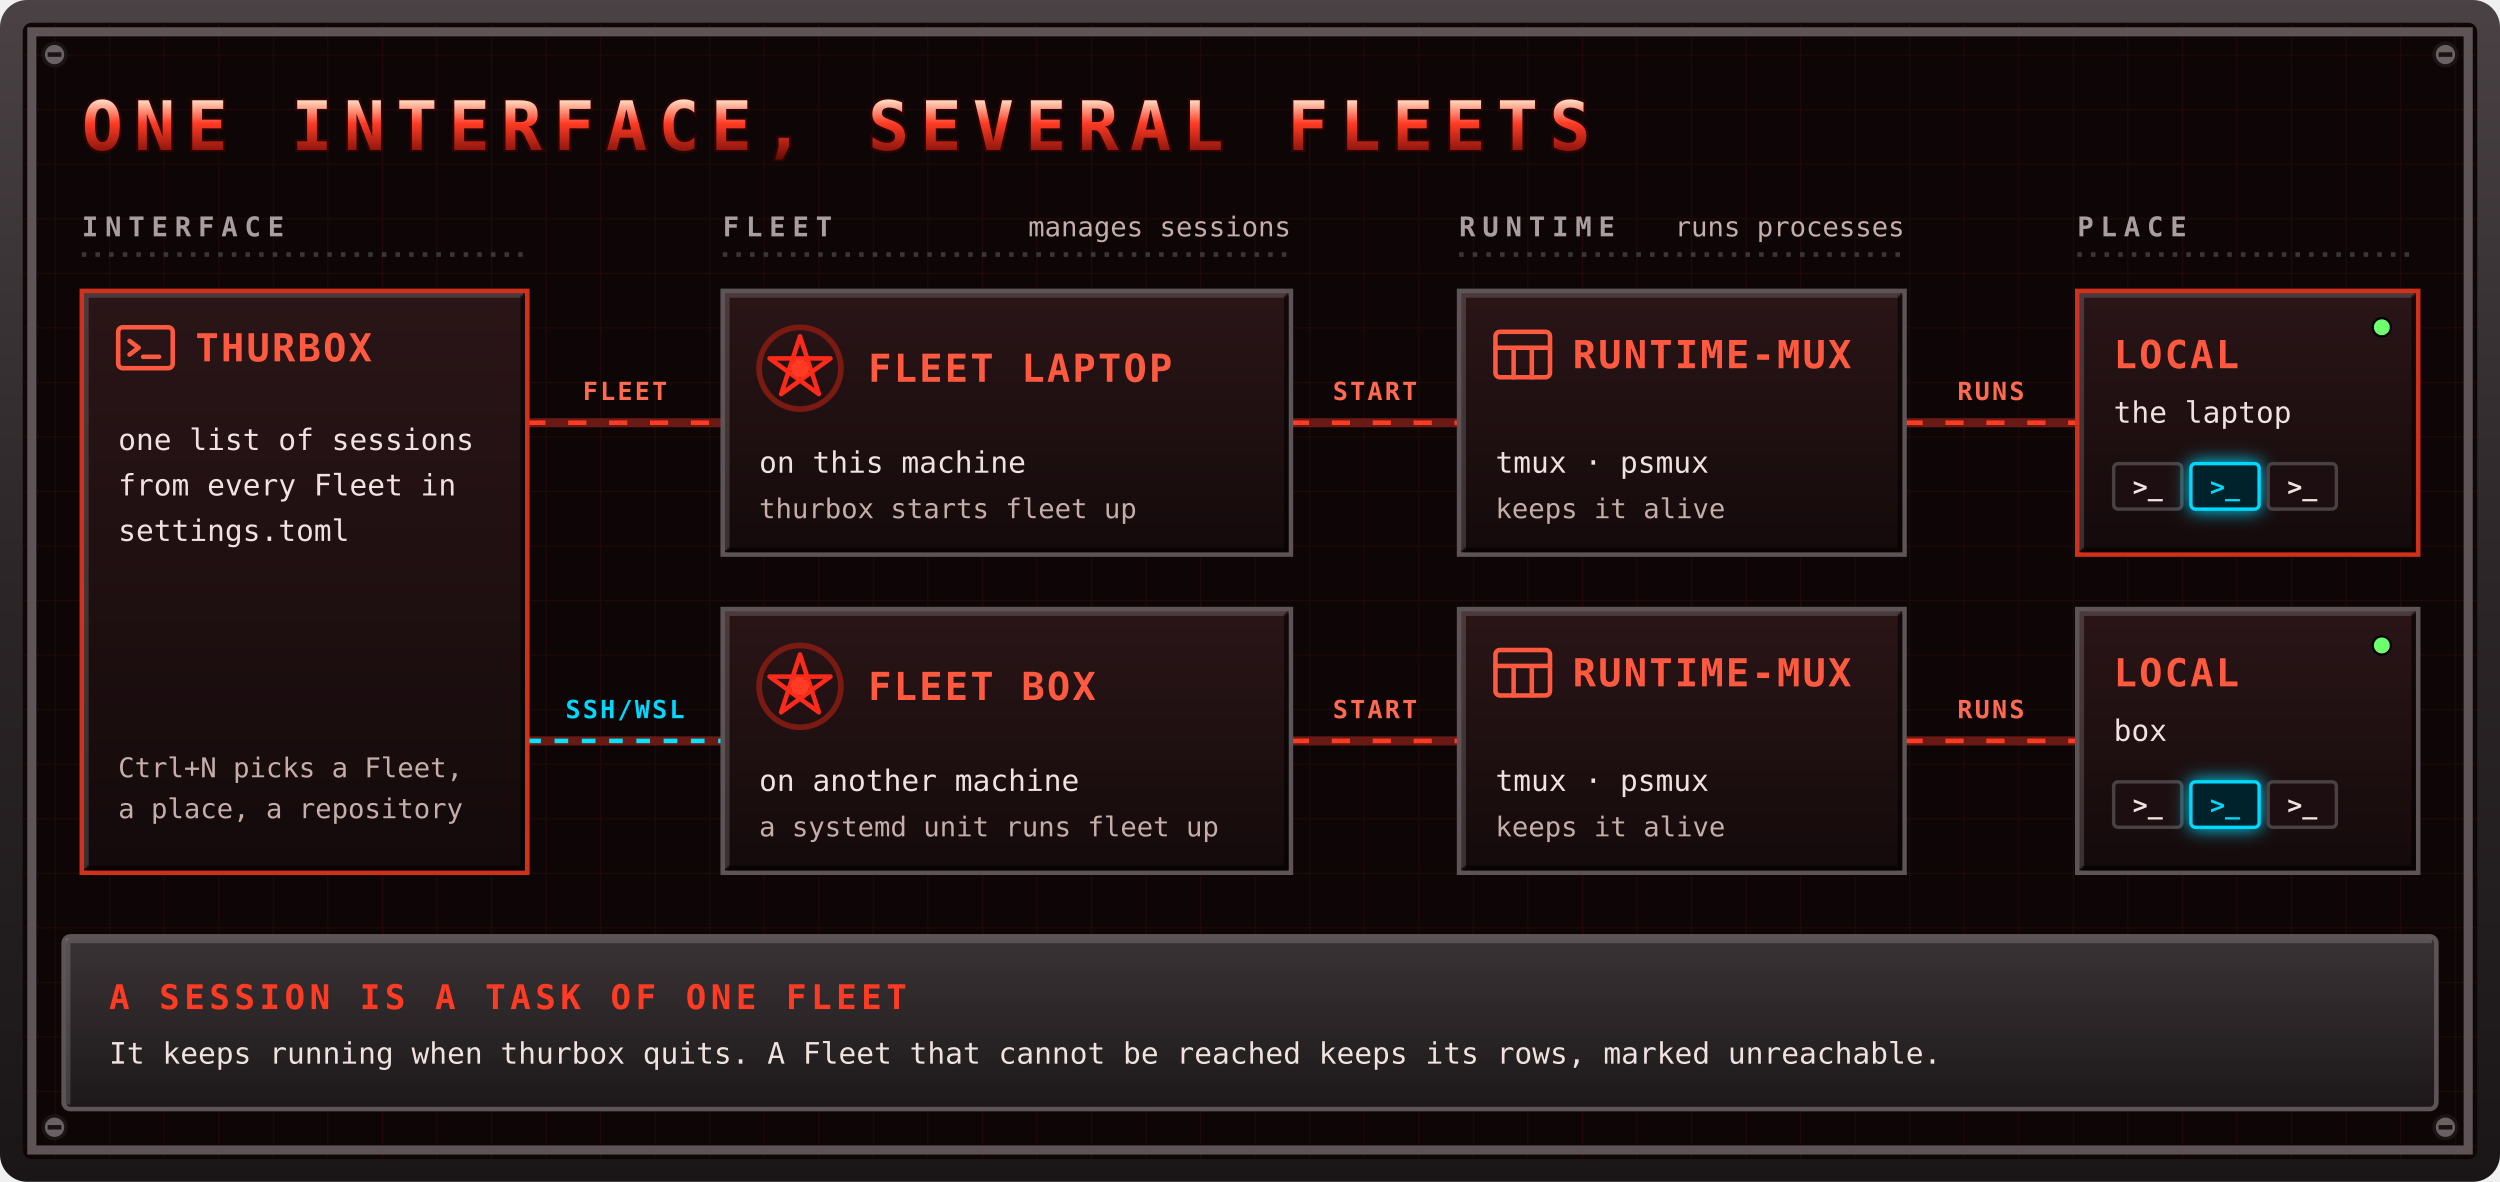
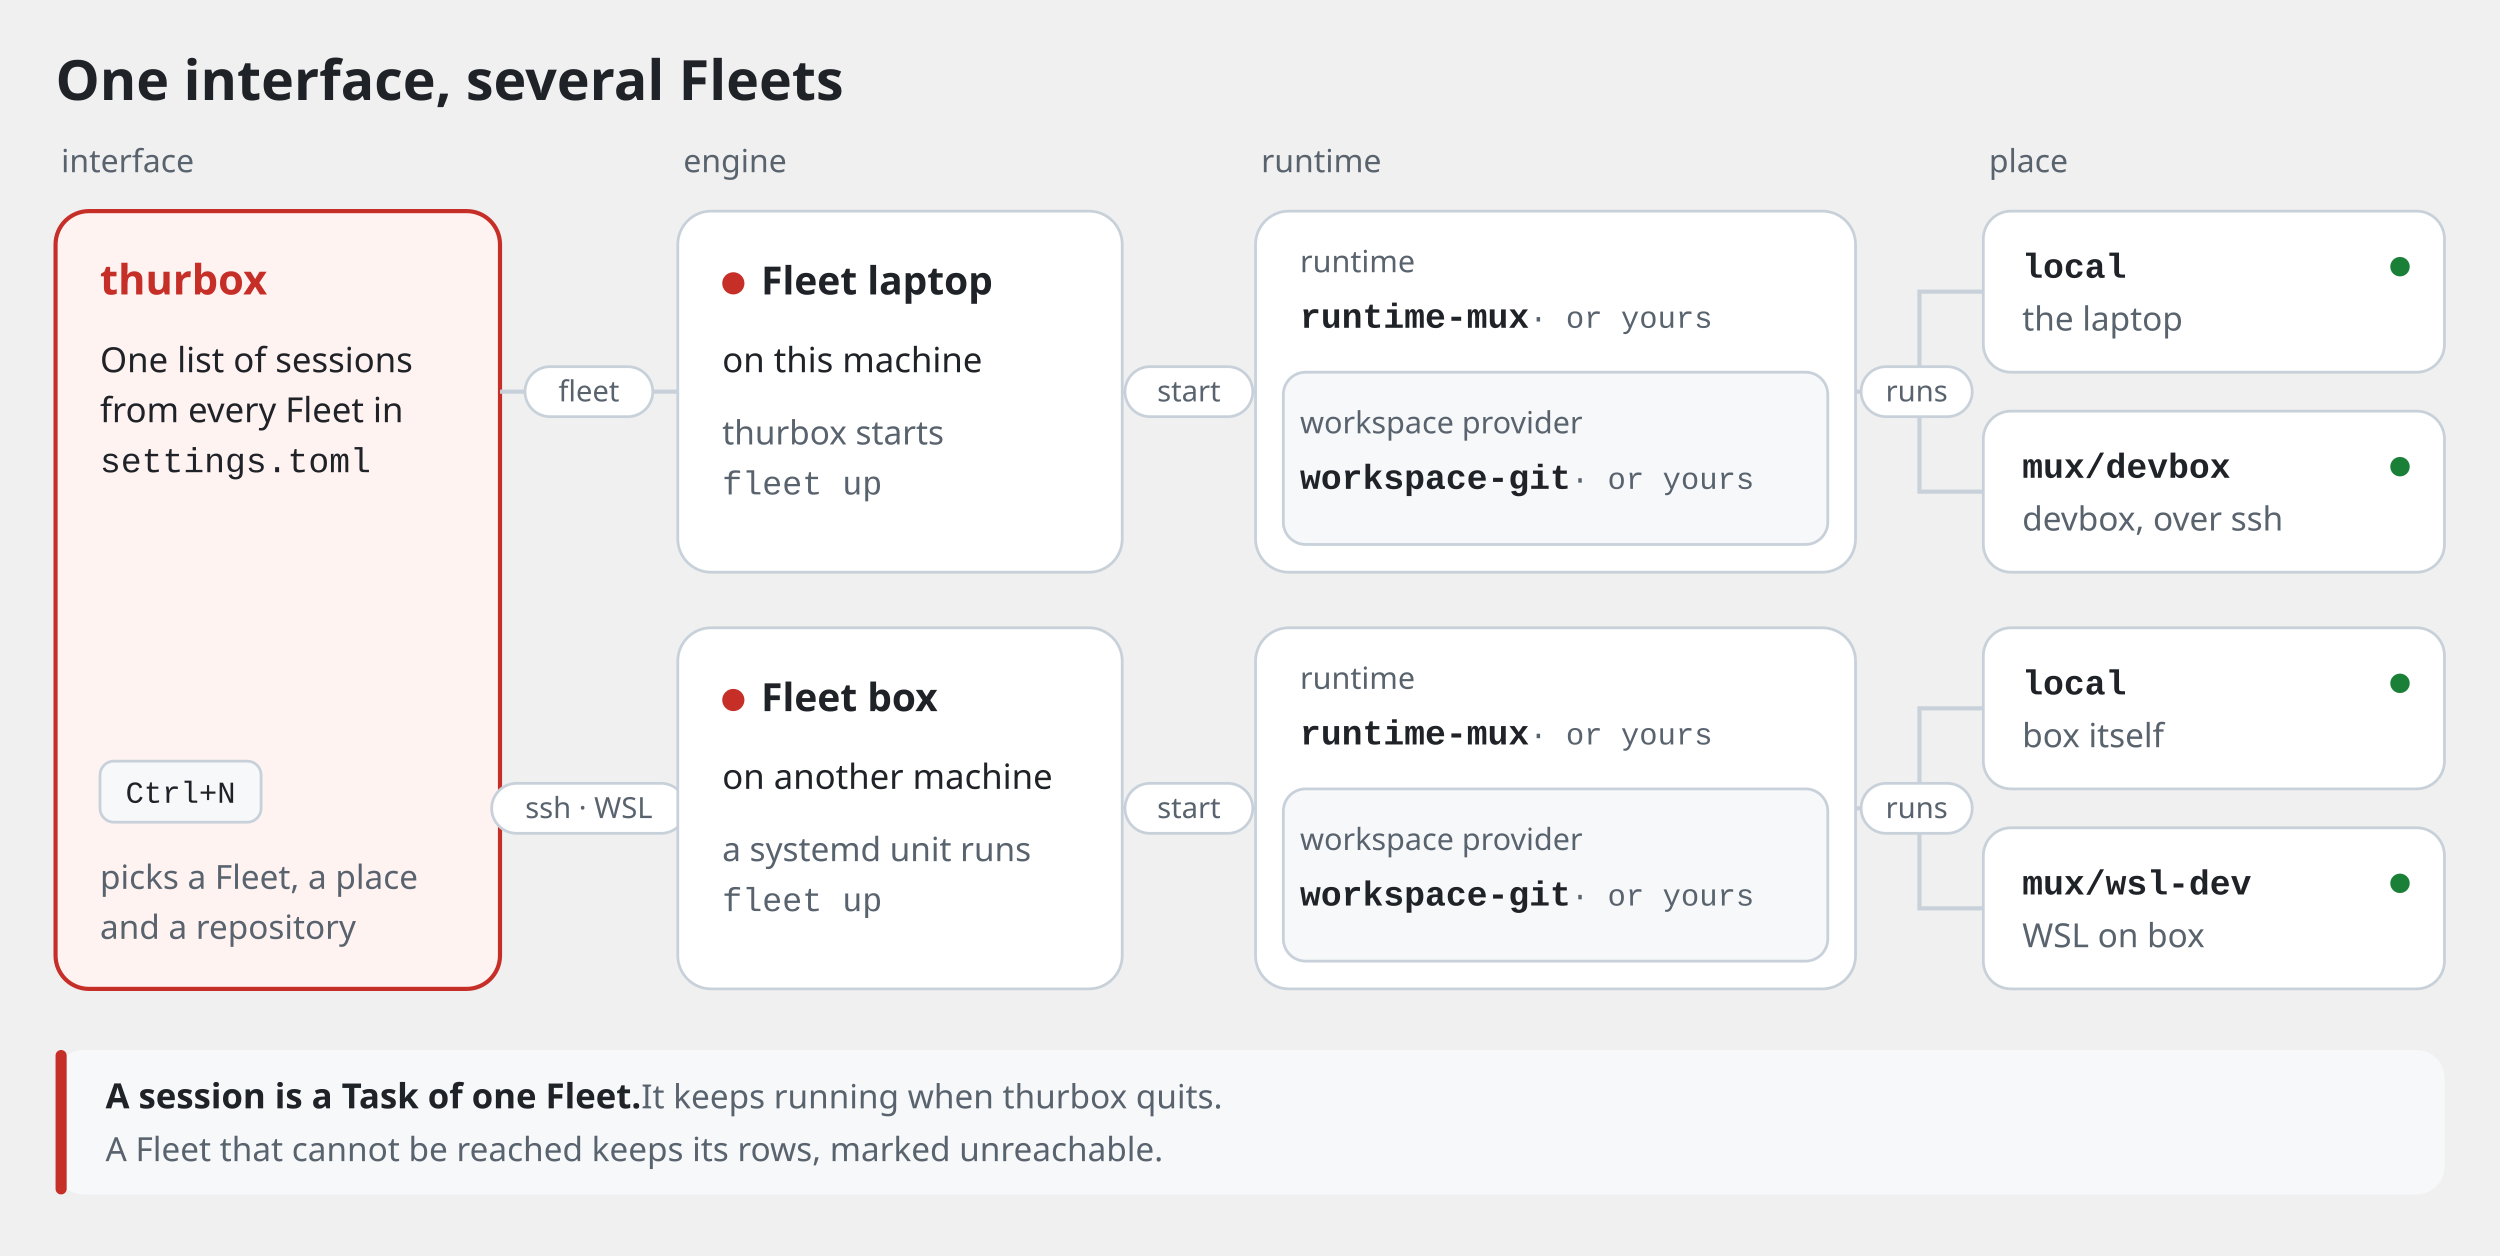
- <svg xmlns="http://www.w3.org/2000/svg" viewBox="0 0 1100 520" width="1100" height="520" role="img" aria-labelledby="title desc">
-   <defs>
-     <linearGradient id="hell" x1="0" y1="0" x2="0" y2="1">
-       <stop offset="0" stop-color="#ffe0c8" />
-       <stop offset=".4" stop-color="#ff3b24" />
-       <stop offset="1" stop-color="#6a0a05" />
-     </linearGradient>
-     <linearGradient id="panel" x1="0" y1="0" x2="0" y2="1">
-       <stop offset="0" stop-color="#2a1517" />
-       <stop offset="1" stop-color="#140a0b" />
-     </linearGradient>
-     <linearGradient id="metal" x1="0" y1="0" x2="0" y2="1">
-       <stop offset="0" stop-color="#4a4244" />
-       <stop offset=".5" stop-color="#2b2527" />
-       <stop offset="1" stop-color="#1a1617" />
-     </linearGradient>
-     <linearGradient id="hudbg" x1="0" y1="0" x2="0" y2="1">
-       <stop offset="0" stop-color="#3a3335" />
-       <stop offset="1" stop-color="#1c1819" />
-     </linearGradient>
-     <pattern id="grid" width="24" height="24" patternUnits="userSpaceOnUse">
-       <path d="M24 0H0V24" fill="none" stroke="#2c0c0a" stroke-width="1" />
-     </pattern>
-     <filter id="gC" x="-60%" y="-60%" width="220%" height="220%">
-       <feFlood flood-color="#00d9ff" />
-       <feComposite in2="SourceAlpha" operator="in" />
-       <feGaussianBlur stdDeviation="4" result="c" />
-       <feMerge>
-         <feMergeNode in="c" />
-         <feMergeNode in="SourceGraphic" />
-       </feMerge>
-     </filter>
-     <filter id="gR" x="-20%" y="-20%" width="140%" height="140%">
-       <feGaussianBlur stdDeviation="3" result="b" />
-       <feMerge>
-         <feMergeNode in="b" />
-         <feMergeNode in="SourceGraphic" />
-       </feMerge>
-     </filter>
-     <style>text{font-family:ui-monospace,SFMono-Regular,Menlo,Consolas,'DejaVu Sans Mono','Liberation Mono',monospace}.pnl{fill:url(#panel);stroke:#5e5457;stroke-width:2}.hotp{stroke:#d0301c}.bl{fill:none;stroke:#fff;stroke-opacity:.16;stroke-width:2}.bd{fill:none;stroke:#000;stroke-opacity:.6;stroke-width:2}.t{fill:#ff5a40;font-size:17px;font-weight:800;letter-spacing:1px}.l{fill:#efe2e0;font-size:13px}.dim{fill:#c4adab;font-size:12px}.lbl{fill:#a99d9f;font-size:12px;font-weight:700;letter-spacing:3px}.rule{stroke:#3d3537;stroke-width:2;stroke-dasharray:2 4}.head{fill:url(#hell);stroke:#2a0504;stroke-width:2;paint-order:stroke;font-size:30px;font-weight:900;letter-spacing:5px}.wire{fill:none;stroke:#6a1a14;stroke-width:4}.trace{fill:none;stroke:#ff3b24;stroke-width:2;stroke-dasharray:8 10;animation:trace 1.6s linear infinite}@keyframes trace{to{stroke-dashoffset:-36}}.lane{fill:none;stroke:#00e5ff;stroke-width:2;stroke-dasharray:6 6;animation:trace 1.2s linear infinite}.wl{fill:#ff6a50;font-size:11px;font-weight:800;letter-spacing:1px}.wlc{fill:#00d9ff;font-size:11px;font-weight:800;letter-spacing:1px}.ico{fill:none;stroke:#ff5a40;stroke-width:2;stroke-linecap:round;stroke-linejoin:round}.ringin{fill:none;stroke:#7a1a12;stroke-width:2.5}.glow{fill:none;stroke:#ff2a1a;stroke-width:2;stroke-linejoin:round}.spin{animation:spin 24s linear infinite}@keyframes spin{to{transform:rotate(360deg)}}.core{animation:core 4s ease-in-out infinite}@keyframes core{0%,100%{opacity:.45}50%{opacity:1}}.vb{fill:#1d0f11;stroke:#4a4144;stroke-width:1.5}.vt{fill:#efe2e0;font-size:11px;font-weight:700}.vbc{fill:#00222a;stroke:#00d9ff;stroke-width:1.5}.vtc{fill:#00d9ff;font-size:11px;font-weight:800}.led{stroke:#000;stroke-width:1;fill:#6eff6e}.blink{animation:blink 1.4s steps(1) infinite}@keyframes blink{50%{opacity:.25}}.hs{fill:#ff6a50;font-size:13px;font-weight:800;letter-spacing:1px}.hud{fill:#ff3b24;font-size:15px;font-weight:900;letter-spacing:2px}@media (prefers-reduced-motion: reduce){.trace,.lane,.spin,.core,.blink{animation:none}.core{opacity:1}}@media (prefers-color-scheme: light){.frame{stroke:#9a9093;stroke-width:1}}@media (prefers-color-scheme: dark){.frame{stroke:none}}</style>
-   </defs>
-   <rect class="frame" width="1100" height="520" rx="12" fill="url(#metal)" />
-   <rect x="10" y="10" width="1080" height="500" rx="4" fill="#0e0606" />
-   <rect x="10" y="10" width="1080" height="500" fill="url(#grid)" opacity=".55" />
-   <rect x="14" y="14" width="1072" height="492" fill="none" stroke="#5e5457" stroke-width="4" />
-   <circle cx="24" cy="24" r="5" fill="#6a6164" stroke="#1a1415" stroke-width="1.5" />
-   <path d="M21 24H27" stroke="#1a1415" stroke-width="2" />
-   <circle cx="1076" cy="24" r="5" fill="#6a6164" stroke="#1a1415" stroke-width="1.5" />
-   <path d="M1073 24H1079" stroke="#1a1415" stroke-width="2" />
-   <circle cx="24" cy="496" r="5" fill="#6a6164" stroke="#1a1415" stroke-width="1.5" />
-   <path d="M21 496H27" stroke="#1a1415" stroke-width="2" />
-   <circle cx="1076" cy="496" r="5" fill="#6a6164" stroke="#1a1415" stroke-width="1.5" />
-   <path d="M1073 496H1079" stroke="#1a1415" stroke-width="2" />
-   <text class="head" x="36" y="66">ONE INTERFACE, SEVERAL FLEETS</text>
-   <text class="lbl" x="36" y="104">INTERFACE</text>
-   <path class="rule" d="M36 112H232" />
-   <text class="lbl" x="318" y="104">FLEET</text>
-   <text class="dim" x="568" y="104" text-anchor="end">manages sessions</text>
-   <path class="rule" d="M318 112H568" />
-   <text class="lbl" x="642" y="104">RUNTIME</text>
-   <text class="dim" x="838" y="104" text-anchor="end">runs processes</text>
-   <path class="rule" d="M642 112H838" />
-   <text class="lbl" x="914" y="104">PLACE</text>
-   <path class="rule" d="M914 112H1064" />
-   <path class="wire" d="M232 186H318" />
-   <path class="trace" d="M232 186H318" />
-   <path class="wire" d="M568 186H642" />
-   <path class="trace" d="M568 186H642" />
-   <path class="wire" d="M838 186H914" />
-   <path class="trace" d="M838 186H914" />
-   <path class="wire" d="M232 326H318" />
-   <path class="lane" d="M232 326H318" />
-   <path class="wire" d="M568 326H642" />
-   <path class="trace" d="M568 326H642" />
-   <path class="wire" d="M838 326H914" />
-   <path class="trace" d="M838 326H914" />
-   <text class="wl" x="275" y="176" text-anchor="middle">FLEET</text>
-   <text class="wlc" x="275" y="316" text-anchor="middle">SSH/WSL</text>
-   <text class="wl" x="605" y="176" text-anchor="middle">START</text>
-   <text class="wl" x="876" y="176" text-anchor="middle">RUNS</text>
-   <text class="wl" x="605" y="316" text-anchor="middle">START</text>
-   <text class="wl" x="876" y="316" text-anchor="middle">RUNS</text>
-   <rect class="pnl hotp" x="36" y="128" width="196" height="256" />
-   <path class="bl" d="M38 382V130H230" />
-   <path class="bd" d="M230 130V382H38" />
-   <g transform="translate(52 144)">
-     <rect class="ico" x="0" y="0" width="24" height="18" rx="2" />
-     <path class="ico" d="M5 6l4 3-4 3M11 13h7" />
-   </g>
-   <text class="t" x="86" y="159">THURBOX</text>
-   <text class="l" x="52" y="198">one list of sessions</text>
-   <text class="l" x="52" y="218">from every Fleet in</text>
-   <text class="l" x="52" y="238">settings.toml</text>
-   <text class="dim" x="52" y="342">Ctrl+N picks a Fleet,</text>
-   <text class="dim" x="52" y="360">a place, a repository</text>
-   <rect class="pnl" x="318" y="128" width="250" height="116" />
-   <path class="bl" d="M320 242V130H566" />
-   <path class="bd" d="M566 130V242H320" />
-   <g class="spin" style="transform-origin:352px 162px">
-     <circle class="ringin" cx="352" cy="162" r="18" />
-     <path class="glow" d="M352.0 148.0 L360.3 173.4 L338.6 157.7 L365.4 157.7 L343.7 173.4Z" />
-   </g>
-   <circle class="core" cx="352" cy="162" r="4.0" fill="#ff3b24" />
-   <text class="t" x="382" y="168">FLEET LAPTOP</text>
-   <text class="l" x="334" y="208">on this machine</text>
-   <text class="dim" x="334" y="228">thurbox starts fleet up</text>
-   <rect class="pnl" x="642" y="128" width="196" height="116" />
-   <path class="bl" d="M644 242V130H836" />
-   <path class="bd" d="M836 130V242H644" />
-   <g transform="translate(658 146)">
-     <rect class="ico" x="0" y="0" width="24" height="20" rx="2" />
-     <path class="ico" d="M0 7h24M8 7v13M16 7v13" />
-   </g>
-   <text class="t" x="692" y="162">RUNTIME-MUX</text>
-   <text class="l" x="658" y="208">tmux · psmux</text>
-   <text class="dim" x="658" y="228">keeps it alive</text>
-   <rect class="pnl hotp" x="914" y="128" width="150" height="116" />
-   <path class="bl" d="M916 242V130H1062" />
-   <path class="bd" d="M1062 130V242H916" />
-   <circle class="led blink" cx="1048" cy="144" r="4" />
-   <text class="t" x="930" y="162">LOCAL</text>
-   <text class="l" x="930" y="186">the laptop</text>
-   <rect class="vb" x="930" y="204" width="30" height="20" rx="2" />
-   <text class="vt" x="945" y="218" text-anchor="middle">&gt;_</text>
-   <rect class="vbc" x="964" y="204" width="30" height="20" rx="2" filter="url(#gC)" />
-   <text class="vtc" x="979" y="218" text-anchor="middle">&gt;_</text>
-   <rect class="vb" x="998" y="204" width="30" height="20" rx="2" />
-   <text class="vt" x="1013" y="218" text-anchor="middle">&gt;_</text>
-   <rect class="pnl" x="318" y="268" width="250" height="116" />
-   <path class="bl" d="M320 382V270H566" />
-   <path class="bd" d="M566 270V382H320" />
-   <g class="spin" style="transform-origin:352px 302px">
-     <circle class="ringin" cx="352" cy="302" r="18" />
-     <path class="glow" d="M352.0 288.0 L360.3 313.4 L338.6 297.7 L365.4 297.7 L343.7 313.4Z" />
-   </g>
-   <circle class="core" cx="352" cy="302" r="4.0" fill="#ff3b24" />
-   <text class="t" x="382" y="308">FLEET BOX</text>
-   <text class="l" x="334" y="348">on another machine</text>
-   <text class="dim" x="334" y="368">a systemd unit runs fleet up</text>
-   <rect class="pnl" x="642" y="268" width="196" height="116" />
-   <path class="bl" d="M644 382V270H836" />
-   <path class="bd" d="M836 270V382H644" />
-   <g transform="translate(658 286)">
-     <rect class="ico" x="0" y="0" width="24" height="20" rx="2" />
-     <path class="ico" d="M0 7h24M8 7v13M16 7v13" />
-   </g>
-   <text class="t" x="692" y="302">RUNTIME-MUX</text>
-   <text class="l" x="658" y="348">tmux · psmux</text>
-   <text class="dim" x="658" y="368">keeps it alive</text>
-   <rect class="pnl" x="914" y="268" width="150" height="116" />
-   <path class="bl" d="M916 382V270H1062" />
-   <path class="bd" d="M1062 270V382H916" />
-   <circle class="led blink" cx="1048" cy="284" r="4" />
-   <text class="t" x="930" y="302">LOCAL</text>
-   <text class="l" x="930" y="326">box</text>
-   <rect class="vb" x="930" y="344" width="30" height="20" rx="2" />
-   <text class="vt" x="945" y="358" text-anchor="middle">&gt;_</text>
-   <rect class="vbc" x="964" y="344" width="30" height="20" rx="2" filter="url(#gC)" />
-   <text class="vtc" x="979" y="358" text-anchor="middle">&gt;_</text>
-   <rect class="vb" x="998" y="344" width="30" height="20" rx="2" />
-   <text class="vt" x="1013" y="358" text-anchor="middle">&gt;_</text>
-   <rect x="28" y="412" width="1044" height="76" rx="3" fill="url(#hudbg)" stroke="#5e5457" stroke-width="2" />
-   <path class="bl" d="M30 486V414H1070" />
-   <text class="hud" x="48" y="444">A SESSION IS A TASK OF ONE FLEET</text>
-   <text class="l" x="48" y="468">It keeps running when thurbox quits. A Fleet that cannot be reached keeps its rows, marked unreachable.</text>
+ <svg xmlns="http://www.w3.org/2000/svg" viewBox="0 0 900 452" width="900" height="452" role="img" aria-labelledby="t d">
+   <style>text{font-family:-apple-system,BlinkMacSystemFont,'Segoe UI','Noto Sans',Helvetica,Arial,sans-serif;fill:#1f2328;font-size:12.5px}.m{font-family:ui-monospace,SFMono-Regular,'SF Mono',Menlo,Consolas,'Liberation Mono',monospace}.h{font-size:20px;font-weight:600}.col{font-size:11.5px;fill:#59636e}.n{font-size:14px;font-weight:600}.m{font-family:ui-monospace,SFMono-Regular,'SF Mono',Menlo,Consolas,'Liberation Mono',monospace;font-size:12.5px}.s{font-family:ui-monospace,SFMono-Regular,'SF Mono',Menlo,Consolas,'Liberation Mono',monospace;font-size:11px}.na{font-size:15px;font-weight:700;fill:#c62f28}.d{fill:#59636e;font-size:12px}.or{fill:#59636e;font-size:11px;font-weight:400}.r{font-size:11px;fill:#59636e}.el{font-size:10.5px;fill:#59636e}.b{fill:#ffffff;stroke:#c8d1da;stroke-width:1}.ba{fill:#fff3f2;stroke:#c62f28;stroke-width:1.5}.bs{fill:#f6f8fa;stroke:#c8d1da;stroke-width:1}.pill{fill:#ffffff;stroke:#c8d1da;stroke-width:1}.w{fill:none;stroke:#c8d1da;stroke-width:1.5}.dot{fill:#c62f28}.ok{fill:#1a7f37}.ft{fill:#f6f8fa}.fb{fill:#c62f28}.fs{font-weight:600}@media (prefers-color-scheme:dark){text{fill:#e6edf3}.col{fill:#9198a1}.na{fill:#ff5c54}.d{fill:#9198a1}.or{fill:#9198a1}.r{fill:#9198a1}.el{fill:#9198a1}.b{fill:#151b23;stroke:#3d444d}.ba{fill:#2a1517;stroke:#ff5c54}.bs{fill:#1c232c;stroke:#3d444d}.pill{fill:#151b23;stroke:#3d444d}.w{stroke:#3d444d}.dot{fill:#ff5c54}.ok{fill:#6eff6e}.ft{fill:#1c232c}.fb{fill:#ff5c54}}</style>
+   <text x="20" y="36" class="h">One interface, several Fleets</text>
+   <text x="22" y="62" class="col">interface</text>
+   <text x="246" y="62" class="col">engine</text>
+   <text x="454" y="62" class="col">runtime</text>
+   <text x="716" y="62" class="col">place</text>
+   <rect x="20" y="76" width="160" height="280" rx="12" class="ba" />
+   <text x="36" y="106" class="na">thurbox</text>
+   <text x="36" y="134" class="">One list of sessions</text>
+   <text x="36" y="152" class="">from every Fleet in</text>
+   <text x="36" y="170" class="m">settings.toml</text>
+   <rect x="36" y="274" width="58" height="22" rx="5" class="bs" />
+   <text x="65" y="289" class="s" text-anchor="middle">Ctrl+N</text>
+   <text x="36" y="320" class="d">picks a Fleet, a place</text>
+   <text x="36" y="338" class="d">and a repository</text>
+   <path d="M180 141H244M404 141H452" class="w" />
+   <path d="M668 141H691M691 141V105.0H714M691 141V177.0H714" class="w" />
+   <rect x="189.0" y="132" width="46" height="18" rx="9" class="pill" />
+   <text x="212.0" y="144.5" class="el" text-anchor="middle">fleet</text>
+   <rect x="405.0" y="132" width="46" height="18" rx="9" class="pill" />
+   <text x="428.0" y="144.5" class="el" text-anchor="middle">start</text>
+   <rect x="670.0" y="132" width="40" height="18" rx="9" class="pill" />
+   <text x="690.0" y="144.5" class="el" text-anchor="middle">runs</text>
+   <rect x="244" y="76" width="160" height="130" rx="12" class="b" />
+   <circle cx="264" cy="102" r="4" class="dot" />
+   <text x="274" y="106" class="n">Fleet laptop</text>
+   <text x="260" y="134" class="">on this machine</text>
+   <text x="260" y="160" class="d">thurbox starts</text>
+   <text x="260" y="178" class="d m">fleet up</text>
+   <rect x="452" y="76" width="216" height="130" rx="12" class="b" />
+   <text x="468" y="98" class="r">runtime</text>
+   <text x="468" y="118" class="n m">runtime-mux<tspan class="or"> · or yours</tspan>
+   </text>
+   <rect x="462" y="134" width="196" height="62" rx="8" class="bs" />
+   <text x="468" y="156" class="r">workspace provider</text>
+   <text x="468" y="176" class="n m">workspace-git<tspan class="or"> · or yours</tspan>
+   </text>
+   <rect x="714" y="76" width="166" height="58" rx="10" class="b" />
+   <text x="728" y="100" class="n m">local</text>
+   <text x="728" y="119" class="d">the laptop</text>
+   <circle cx="864" cy="96" r="3.5" class="ok" />
+   <rect x="714" y="148" width="166" height="58" rx="10" class="b" />
+   <text x="728" y="172" class="n m">mux/devbox</text>
+   <text x="728" y="191" class="d">devbox, over ssh</text>
+   <circle cx="864" cy="168" r="3.5" class="ok" />
+   <path d="M180 291H244M404 291H452" class="w" />
+   <path d="M668 291H691M691 291V255.0H714M691 291V327.0H714" class="w" />
+   <rect x="177.0" y="282" width="70" height="18" rx="9" class="pill" />
+   <text x="212.0" y="294.5" class="el" text-anchor="middle">ssh · WSL</text>
+   <rect x="405.0" y="282" width="46" height="18" rx="9" class="pill" />
+   <text x="428.0" y="294.5" class="el" text-anchor="middle">start</text>
+   <rect x="670.0" y="282" width="40" height="18" rx="9" class="pill" />
+   <text x="690.0" y="294.5" class="el" text-anchor="middle">runs</text>
+   <rect x="244" y="226" width="160" height="130" rx="12" class="b" />
+   <circle cx="264" cy="252" r="4" class="dot" />
+   <text x="274" y="256" class="n">Fleet box</text>
+   <text x="260" y="284" class="">on another machine</text>
+   <text x="260" y="310" class="d">a systemd unit runs</text>
+   <text x="260" y="328" class="d m">fleet up</text>
+   <rect x="452" y="226" width="216" height="130" rx="12" class="b" />
+   <text x="468" y="248" class="r">runtime</text>
+   <text x="468" y="268" class="n m">runtime-mux<tspan class="or"> · or yours</tspan>
+   </text>
+   <rect x="462" y="284" width="196" height="62" rx="8" class="bs" />
+   <text x="468" y="306" class="r">workspace provider</text>
+   <text x="468" y="326" class="n m">workspace-git<tspan class="or"> · or yours</tspan>
+   </text>
+   <rect x="714" y="226" width="166" height="58" rx="10" class="b" />
+   <text x="728" y="250" class="n m">local</text>
+   <text x="728" y="269" class="d">box itself</text>
+   <circle cx="864" cy="246" r="3.5" class="ok" />
+   <rect x="714" y="298" width="166" height="58" rx="10" class="b" />
+   <text x="728" y="322" class="n m">mux/wsl-dev</text>
+   <text x="728" y="341" class="d">WSL on box</text>
+   <circle cx="864" cy="318" r="3.5" class="ok" />
+   <rect x="20" y="378" width="860" height="52" rx="10" class="ft" />
+   <rect x="20" y="378" width="4" height="52" rx="2" class="fb" />
+   <text x="38" y="399" class="fs">A session is a Task of one Fleet.<tspan class="d" font-weight="400"> It keeps running when thurbox quits.</tspan>
+   </text>
+   <text x="38" y="418" class="d">A Fleet that cannot be reached keeps its rows, marked unreachable.</text>
</svg>
